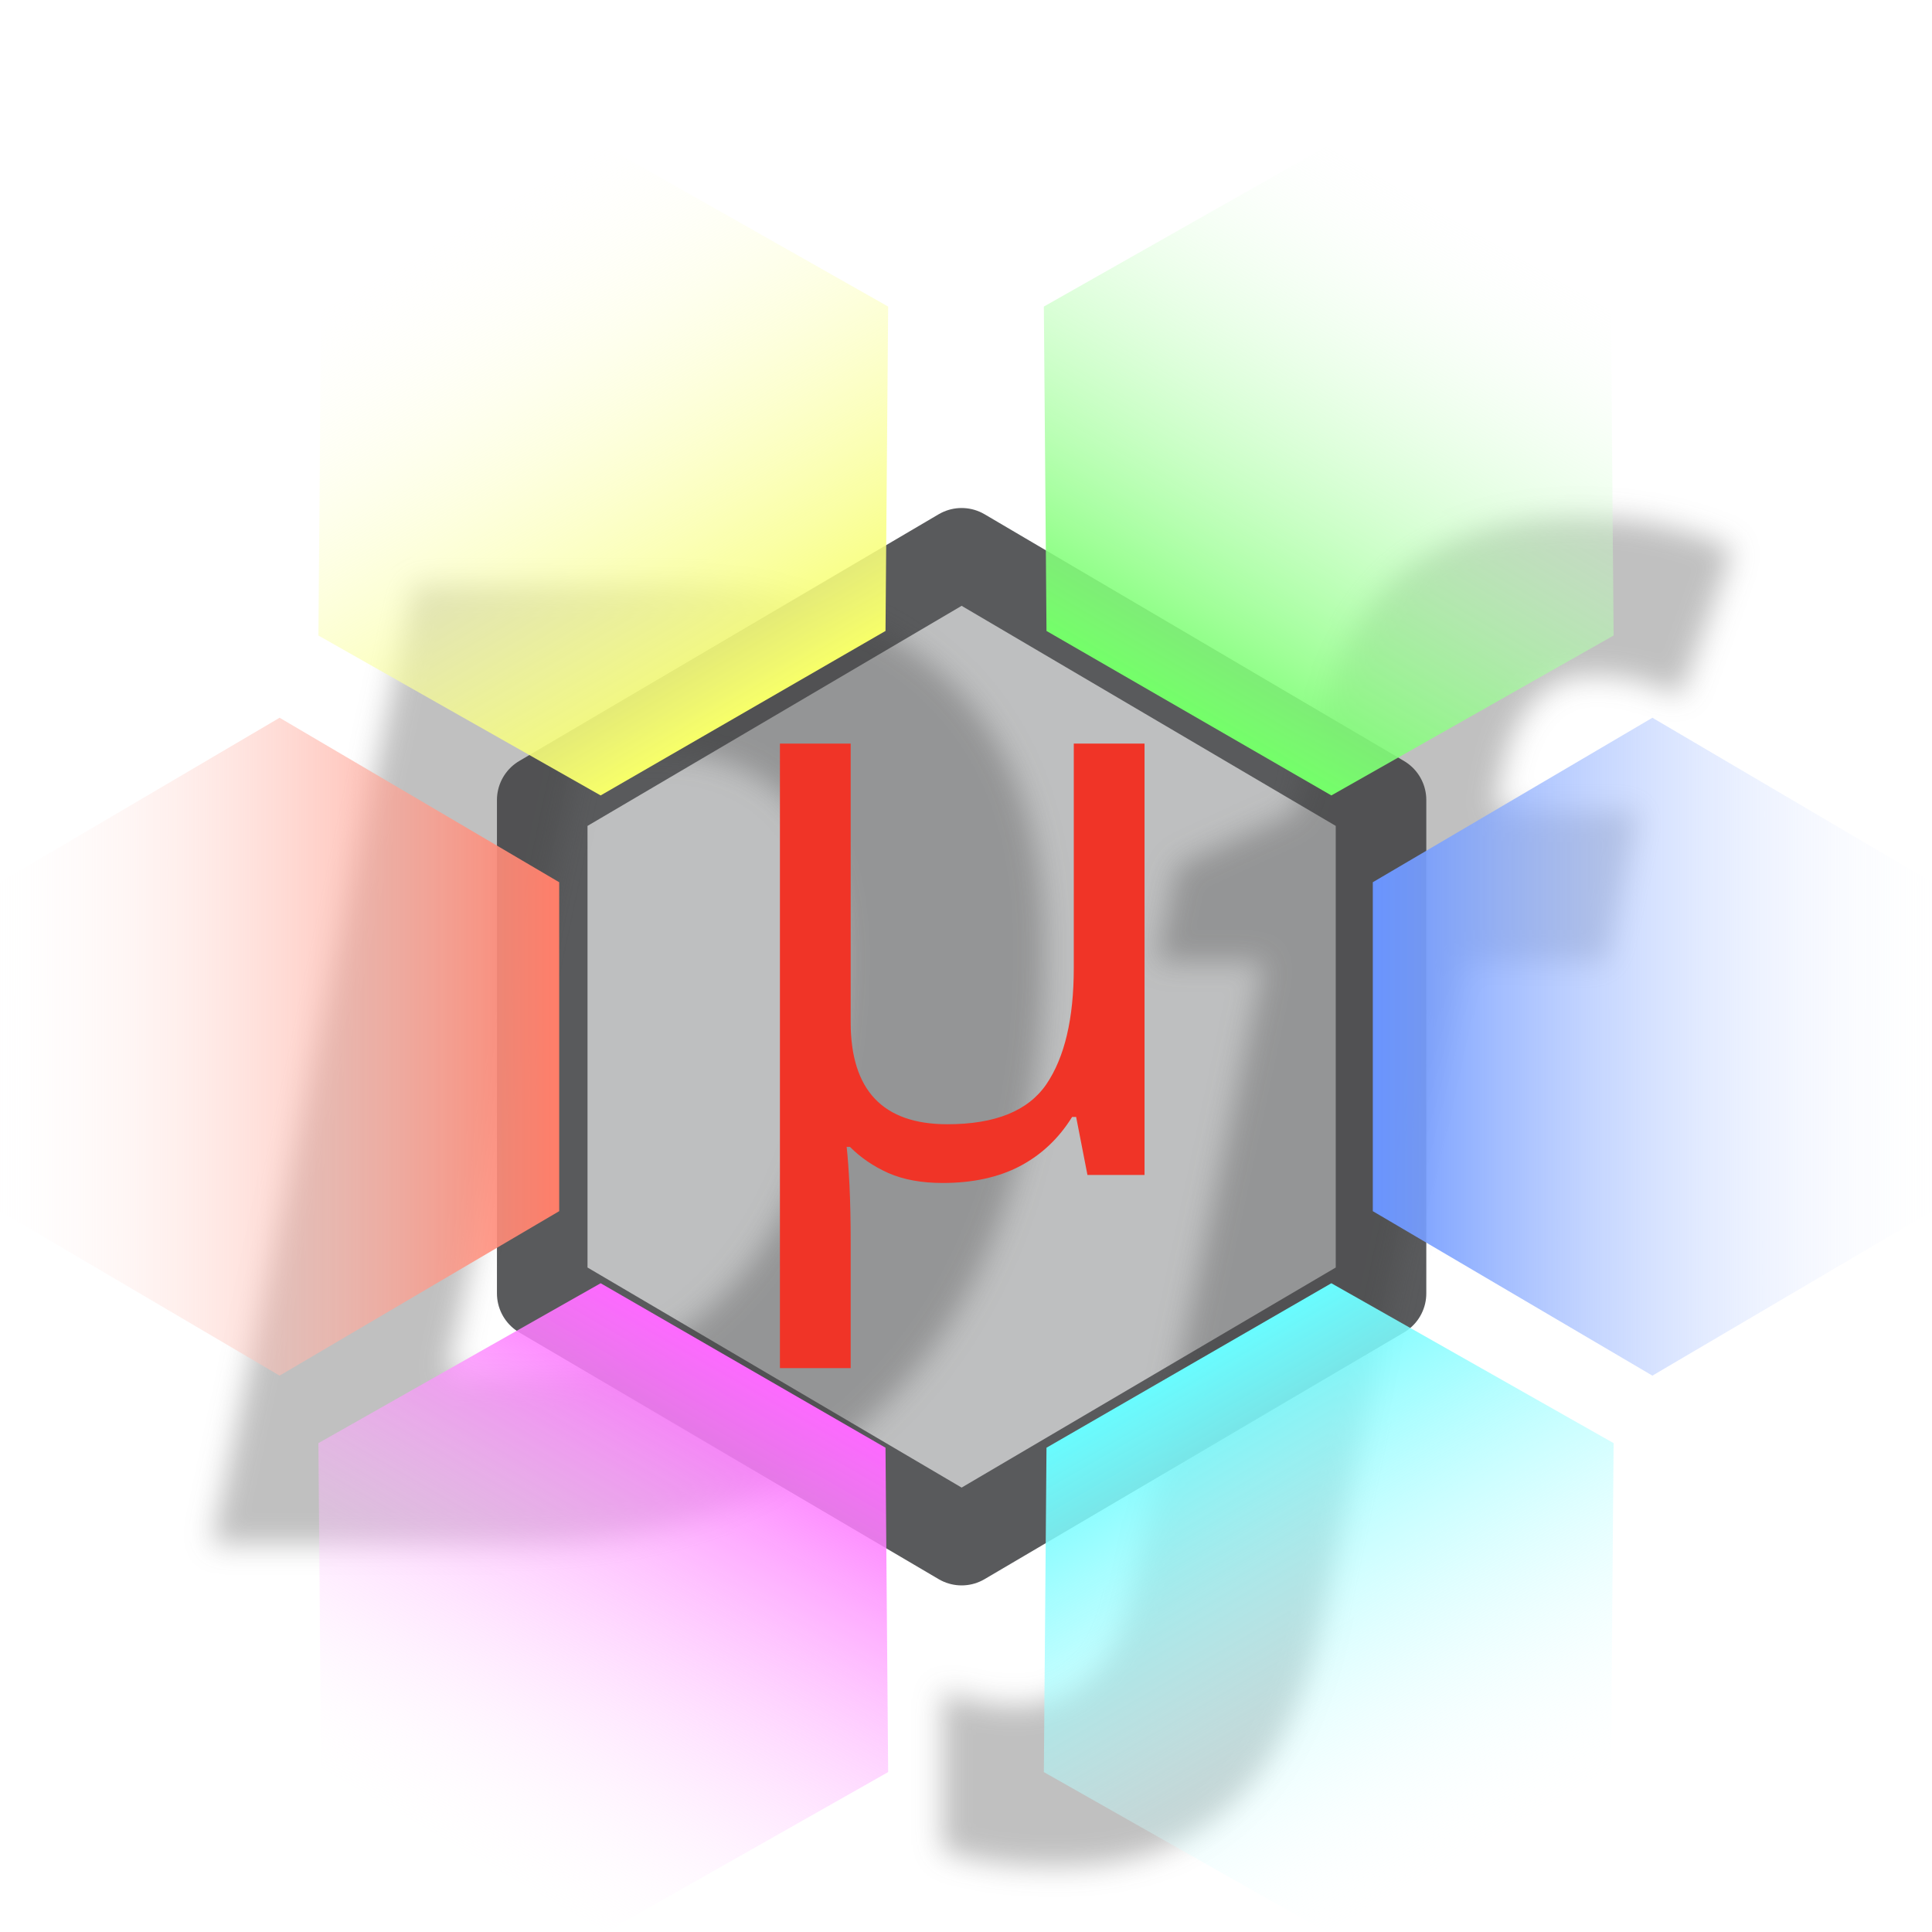
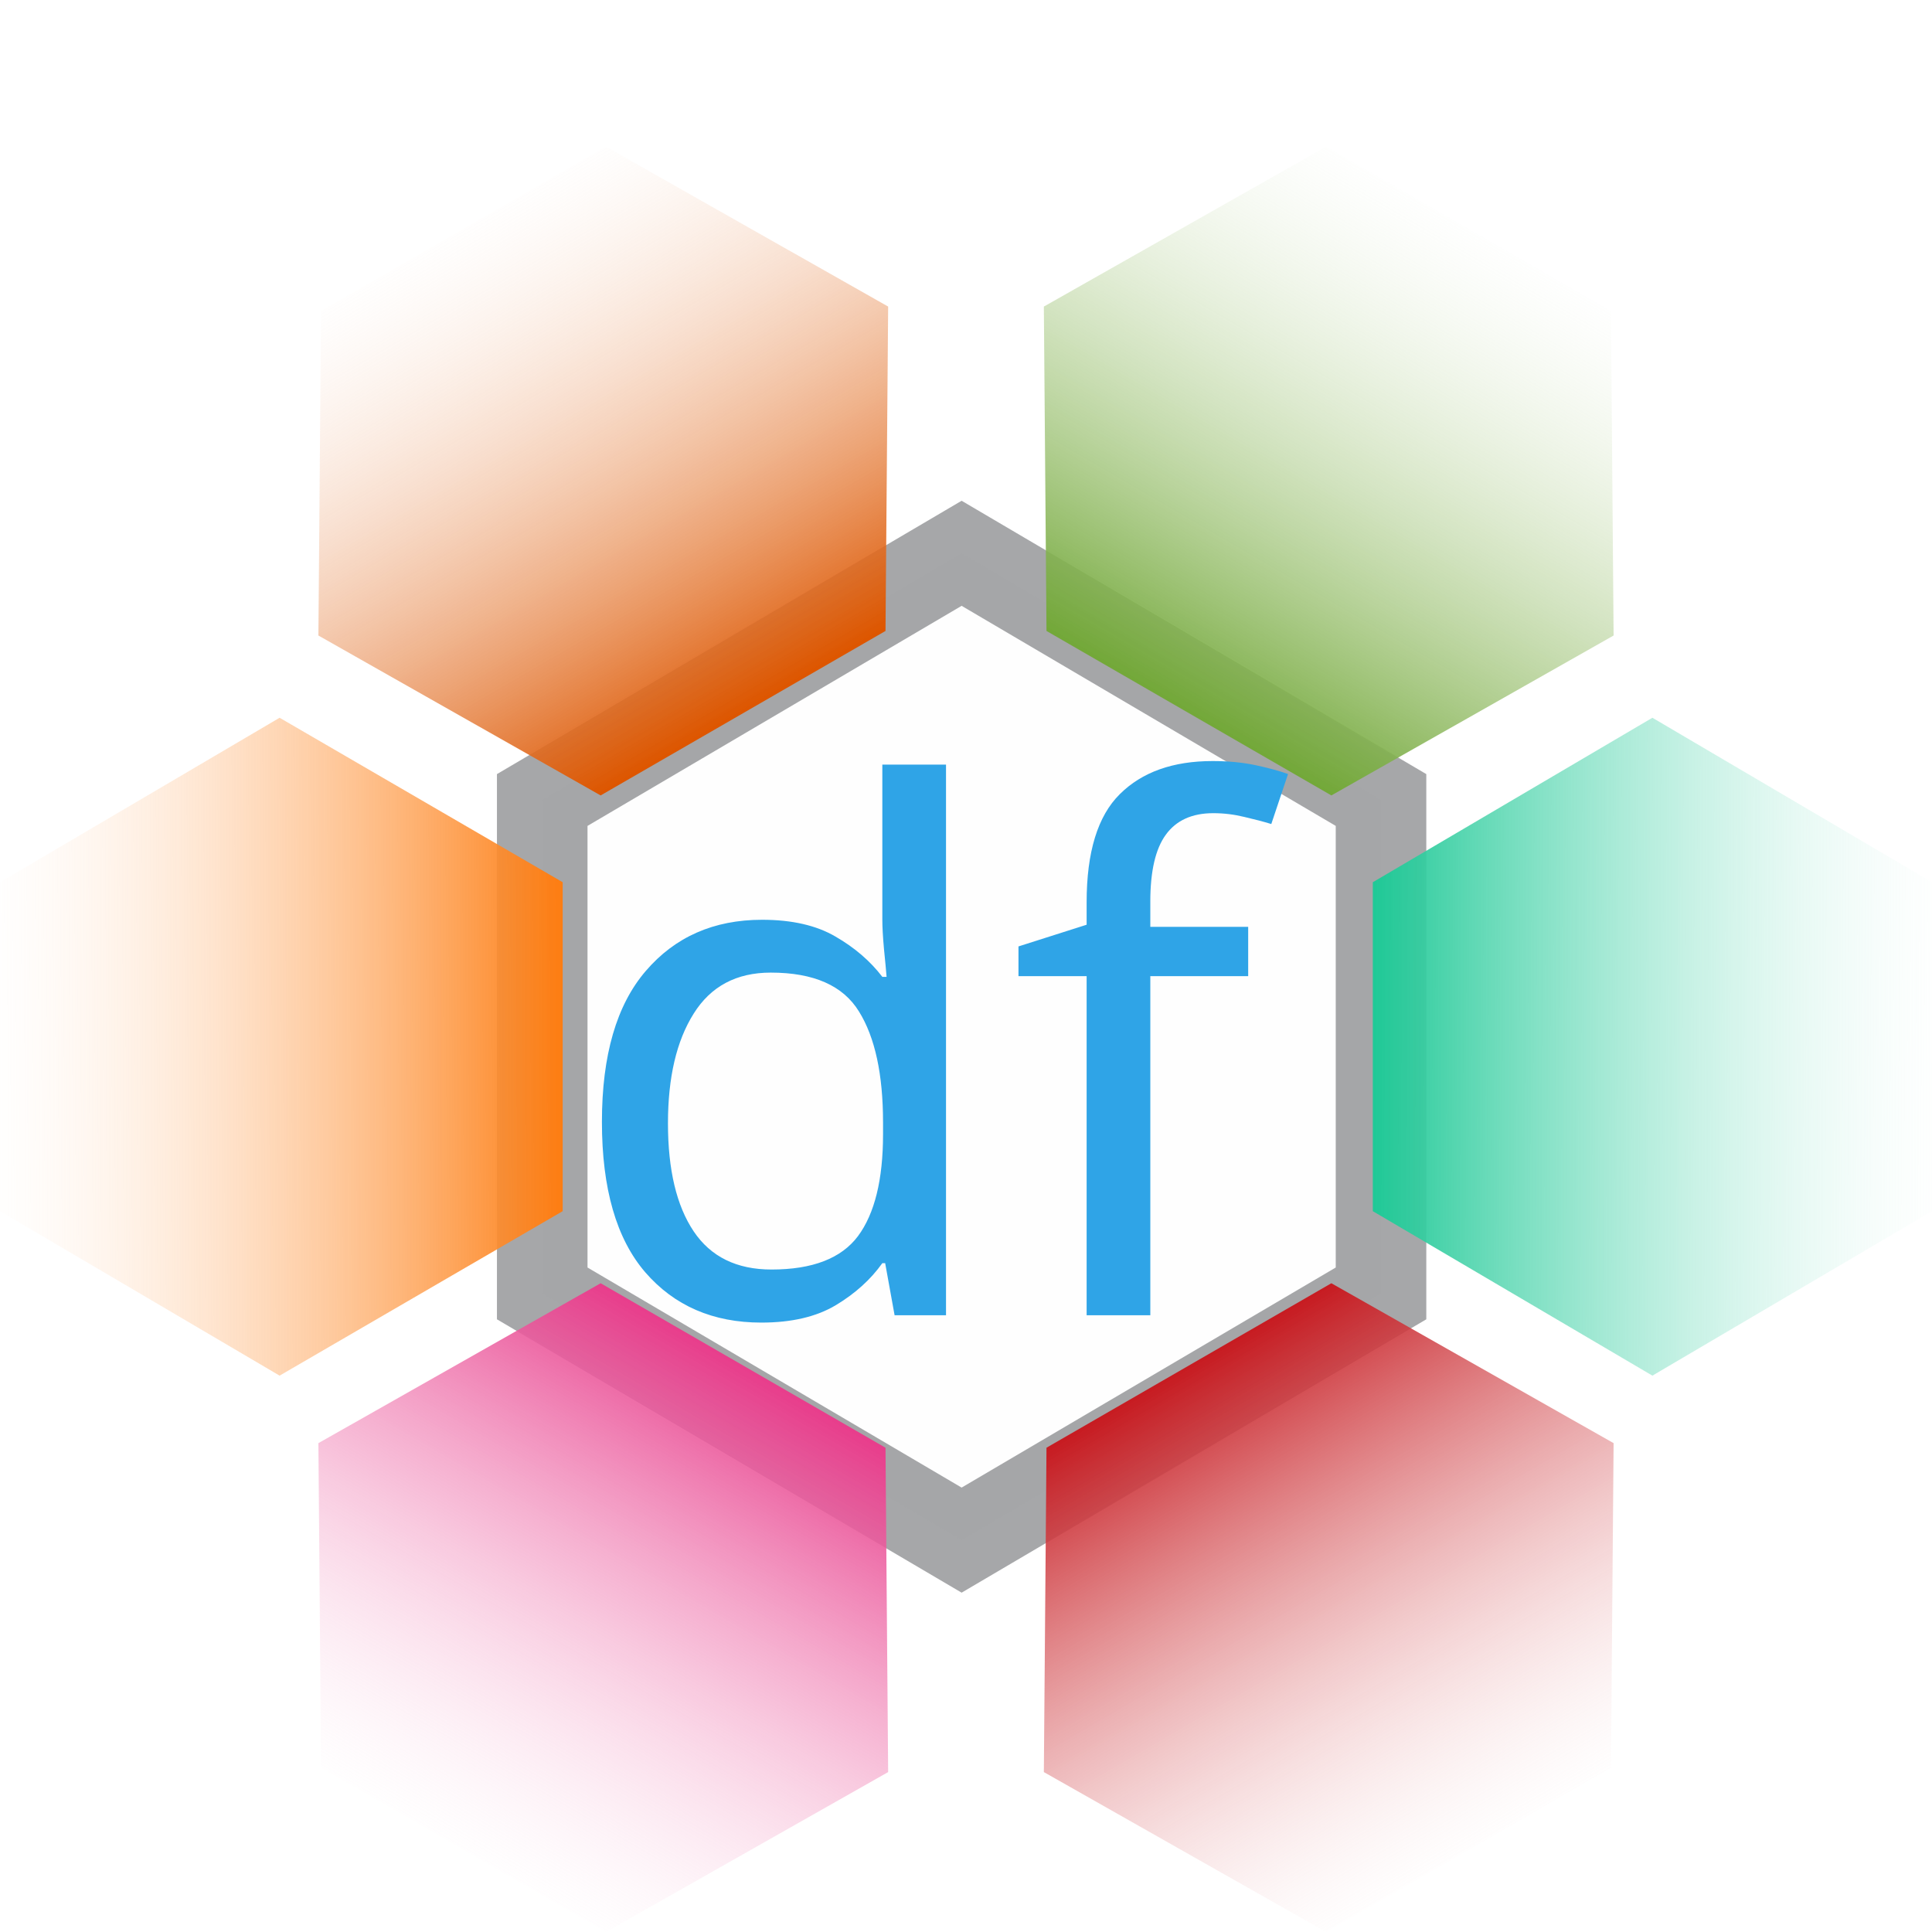
- <svg xmlns="http://www.w3.org/2000/svg" viewBox="0 0 128 128">
+ <svg xmlns="http://www.w3.org/2000/svg" version="1.1" viewBox="0 0 128 128">
+   <style>
+  .df {fill: #2fa4e7;}
+  .bg {fill: #fdfdfd;fill-opacity:.6;stroke:#212529;stroke-opacity:0.4;}
+  .a {stop-color: #20c997;}
+  .b {stop-color: #73a839;}
+  .c {stop-color: #dd5600;}
+  .d {stop-color: #fd7e14;}
+  .e {stop-color: #c71c22;}
+  .f {stop-color: #e83e8c;}
+  
+  .w {stop-color: #fff; stop-opacity: .2;}
+  @media (prefers-color-scheme: dark) {
+   .df {fill: #fdfdfd; }
+   .bg {fill: #212529;fill-opacity:.6;}
+   .a, .b, .c, .d, .e, .f {stop-color: #495057}
+  }
+  </style>
  <defs>
-     <linearGradient id="b" x1="-25.042" x2="-50.512" y1="-90.53" y2="-115.49" gradientTransform="matrix(-.76376 .74107 -.74853 -.75615 4.06 19.45)" gradientUnits="userSpaceOnUse">
-       <stop stop-color="#6994ff" offset="0" />
-       <stop stop-color="#fff" stop-opacity=".041" offset="1" />
+     <linearGradient id="a" x1="-25.22" x2="-50.512" y1="-90.53" y2="-115.49" gradientTransform="matrix(-.76376 .74107 -.74853 -.75615 4.06 19.45)" gradientUnits="userSpaceOnUse">
+       <stop class="a" offset="0" />
+       <stop class="w" offset="1" />
    </linearGradient>
-     <linearGradient id="c" x1="-25.042" x2="-50.512" y1="-90.53" y2="-115.49" gradientTransform="matrix(.25991 1.032 -1.0291 .27017 -7.887 97.552)" gradientUnits="userSpaceOnUse">
-       <stop stop-color="#74ff69" offset="0" />
-       <stop stop-color="#fff" stop-opacity=".041" offset="1" />
+     <linearGradient id="b" x1="-25.22" x2="-50.512" y1="-90.53" y2="-115.49" gradientTransform="matrix(.25991 1.032 -1.0291 .27017 -7.887 97.552)" gradientUnits="userSpaceOnUse">
+       <stop class="b" offset="0" />
+       <stop class="w" offset="1" />
    </linearGradient>
-     <linearGradient id="d" x1="-25.042" x2="-50.512" y1="-90.53" y2="-115.49" gradientTransform="matrix(-.25991 1.032 1.0291 .27017 135.89 97.552)" gradientUnits="userSpaceOnUse">
-       <stop stop-color="#f7ff69" offset="0" />
-       <stop stop-color="#fff" stop-opacity=".041" offset="1" />
+     <linearGradient id="c" x1="-25.22" x2="-50.512" y1="-90.53" y2="-115.49" gradientTransform="matrix(-.25991 1.032 1.0291 .27017 135.89 97.552)" gradientUnits="userSpaceOnUse">
+       <stop class="c" offset="0" />
+       <stop class="w" offset="1" />
    </linearGradient>
-     <linearGradient id="e" x1="-25.042" x2="-50.512" y1="-90.53" y2="-115.49" gradientTransform="matrix(.76376 .74107 .74853 -.75615 123.94 19.45)" gradientUnits="userSpaceOnUse">
-       <stop stop-color="#ff7e69" offset="0" />
-       <stop stop-color="#fff" stop-opacity=".041" offset="1" />
+     <linearGradient id="d" x1="-25.22" x2="-50.512" y1="-90.53" y2="-115.49" gradientTransform="matrix(.76376 .74107 .74853 -.75615 123.94 19.45)" gradientUnits="userSpaceOnUse">
+       <stop class="d" offset="0" />
+       <stop class="w" offset="1" />
    </linearGradient>
-     <linearGradient id="f" x1="-25.042" x2="-50.512" y1="-90.53" y2="-115.49" gradientTransform="matrix(.25991 -1.032 -1.0291 -.27017 -7.887 40.165)" gradientUnits="userSpaceOnUse">
-       <stop stop-color="#69fcff" offset="0" />
-       <stop stop-color="#fff" stop-opacity=".041" offset="1" />
+     <linearGradient id="e" x1="-25.22" x2="-50.512" y1="-90.53" y2="-115.49" gradientTransform="matrix(.25991 -1.032 -1.0291 -.27017 -7.887 40.165)" gradientUnits="userSpaceOnUse">
+       <stop class="e" offset="0" />
+       <stop class="w" offset="1" />
    </linearGradient>
-     <linearGradient id="g" x1="-25.042" x2="-50.512" y1="-90.53" y2="-115.49" gradientTransform="matrix(-.25991 -1.032 1.0291 -.27017 135.89 40.165)" gradientUnits="userSpaceOnUse">
-       <stop stop-color="#fd69ff" offset="0" />
-       <stop stop-color="#fff" stop-opacity=".041" offset="1" />
+     <linearGradient id="f" x1="-25.22" x2="-50.512" y1="-90.53" y2="-115.49" gradientTransform="matrix(-.25991 -1.032 1.0291 -.27017 135.89 40.165)" gradientUnits="userSpaceOnUse">
+       <stop class="f" offset="0" />
+       <stop class="w" offset="1" />
    </linearGradient>
-     <filter id="a" x="-.019" y="-.033" width="1.038" height="1.067" color-interpolation-filters="sRGB">
-       <feGaussianBlur stdDeviation=".938" />
-     </filter>
  </defs>
-   <path d="M35.924 53.002v32.69l27.786 16.345 27.786-16.345v-32.69L63.71 36.657z" fill="#7e7f82" fill-opacity=".502" fill-rule="evenodd" stroke="#595a5c" stroke-linecap="round" stroke-linejoin="round" stroke-width="6" />
-   <text x="58.419" y="102.296" fill="#404040" filter="url(#a)" font-family="sans-serif" font-size="33.355" letter-spacing="0" opacity=".33" stroke-width="3.336" text-anchor="middle" word-spacing="0" style="line-height:125%">
-     <tspan x="58.419" y="102.296" font-size="88.947" font-style="italic" font-weight="bold" style="font-feature-settings:normal;font-variant-caps:normal;font-variant-ligatures:normal;font-variant-numeric:normal">Df</tspan>
-   </text>
-   <g fill-rule="evenodd">
-     <path d="M90.952 58.45v21.793l18.524 10.897L128 80.243V58.45l-18.524-10.897z" fill="url(#b)" />
-     <path d="M69.333 41.802l18.873 10.897 18.699-10.594-.175-21.491L87.857 9.717 69.158 20.311z" fill="url(#c)" />
-     <path d="M58.667 41.802L39.794 52.699 21.095 42.105l.175-21.491L40.143 9.717l18.699 10.594z" fill="url(#d)" />
-     <path d="M37.048 58.45v21.793L18.524 91.14 0 80.243V58.45l18.524-10.897z" fill="url(#e)" />
-     <path d="M69.333 95.915l18.873-10.897 18.699 10.594-.175 21.491L87.857 128l-18.699-10.594z" fill="url(#f)" />
-     <path d="M58.667 95.915L39.794 85.018 21.095 95.612l.175 21.491L40.143 128l18.699-10.594z" fill="url(#g)" />
+   <path id="bg" class="bg" d="M35.924 53.002v32.69l27.786 16.345 27.786-16.345v-32.69L63.71 36.657z" stroke-width="6" />
+   <g id="colors">
+     <path d="M90.952 58.45v21.793l18.524 10.897L128 80.243V58.45l-18.524-10.897z" fill="url(#a)" />
+     <path d="M69.333 41.802l18.873 10.897 18.699-10.594-.175-21.491L87.857 9.717 69.158 20.311z" fill="url(#b)" />
+     <path d="M58.667 41.802L39.794 52.699 21.095 42.105l.175-21.491L40.143 9.717l18.699 10.594z" fill="url(#c)" />
+     <path d="M37.28 58.45v21.793L18.524 91.14 0 80.243V58.45l18.524-10.897z" fill="url(#d)" />
+     <path d="M69.333 95.915l18.873-10.897 18.699 10.594-.175 21.491L87.857 128l-18.699-10.594z" fill="url(#e)" />
+     <path d="M58.667 95.915L39.794 85.018 21.095 95.612l.175 21.491L40.143 128l18.699-10.594z" fill="url(#f)" />
  </g>
-   <text x="63.754" y="77.844" fill="#f03427" font-family="'Computer Modern'" font-size="52.926" letter-spacing="0" stroke-width="5.293" text-anchor="middle" word-spacing="0" style="line-height:125%">
-     <tspan x="63.754" y="77.844" font-size="53.333">µ</tspan>
-   </text>
+   <text id="df" class="df" x="60.253" y="87.14" font-size="36pt" text-anchor="middle" font-family="Noto Sans, sans">df</text>
</svg>
